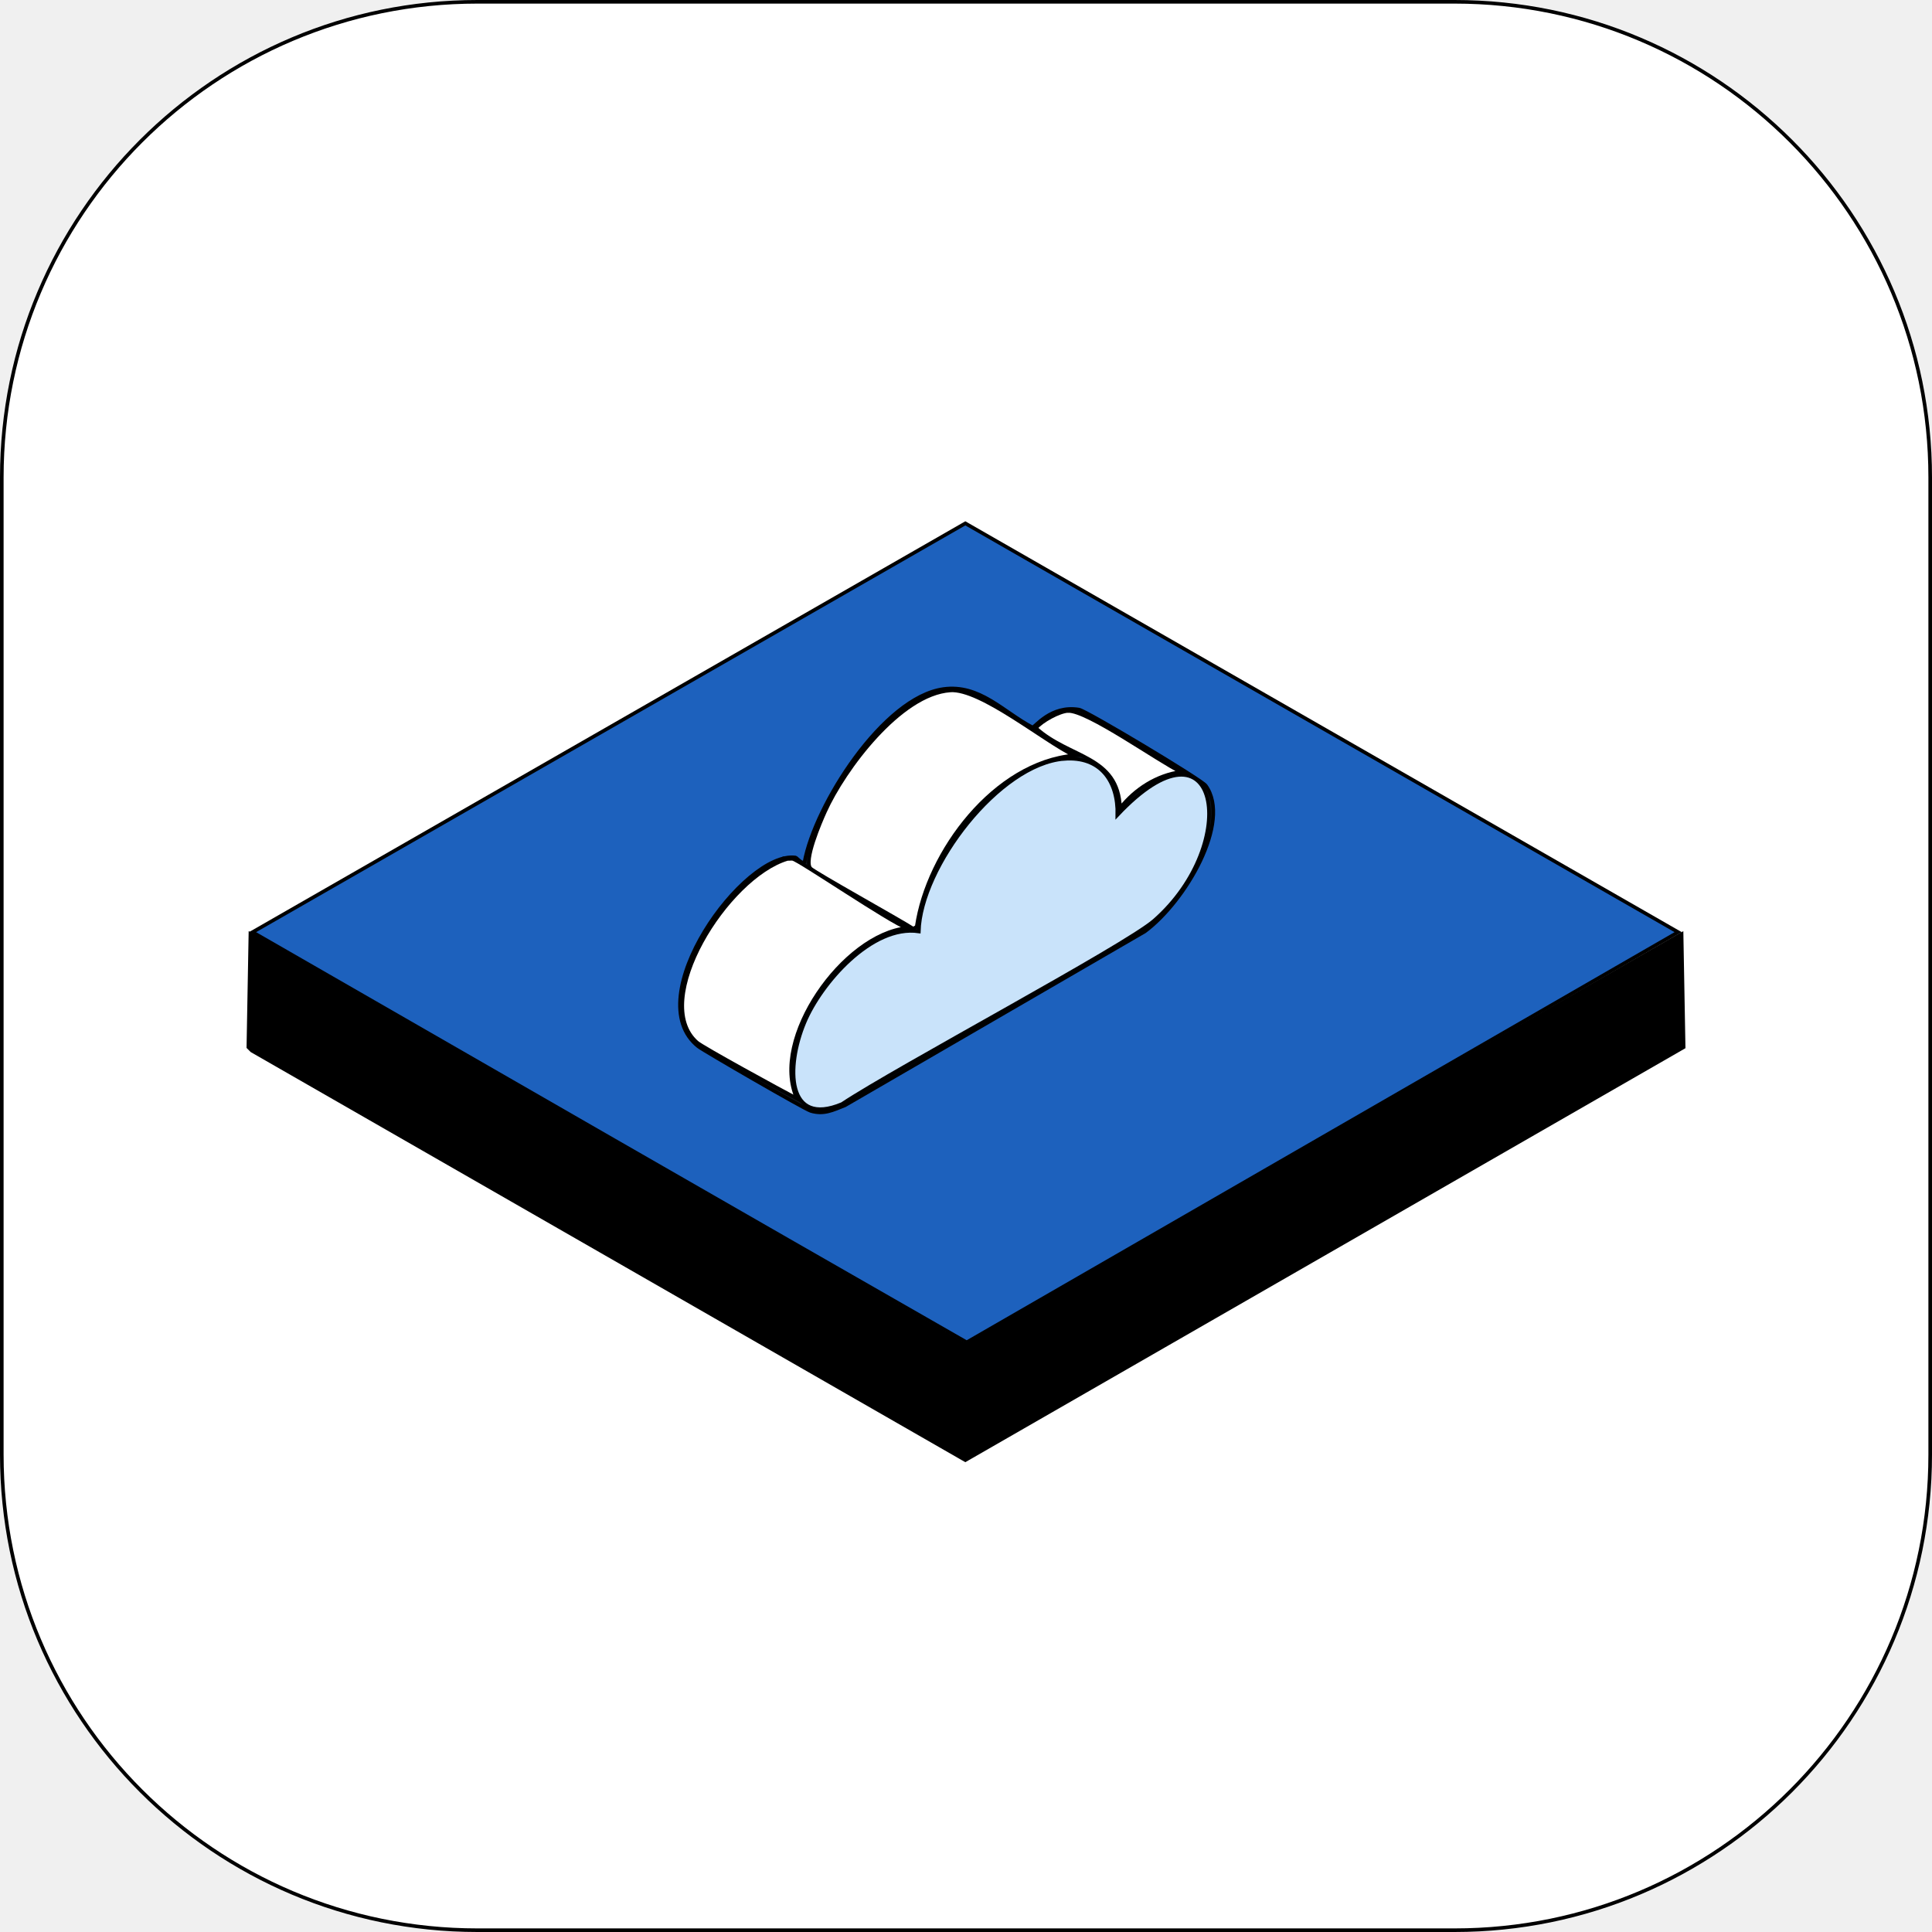
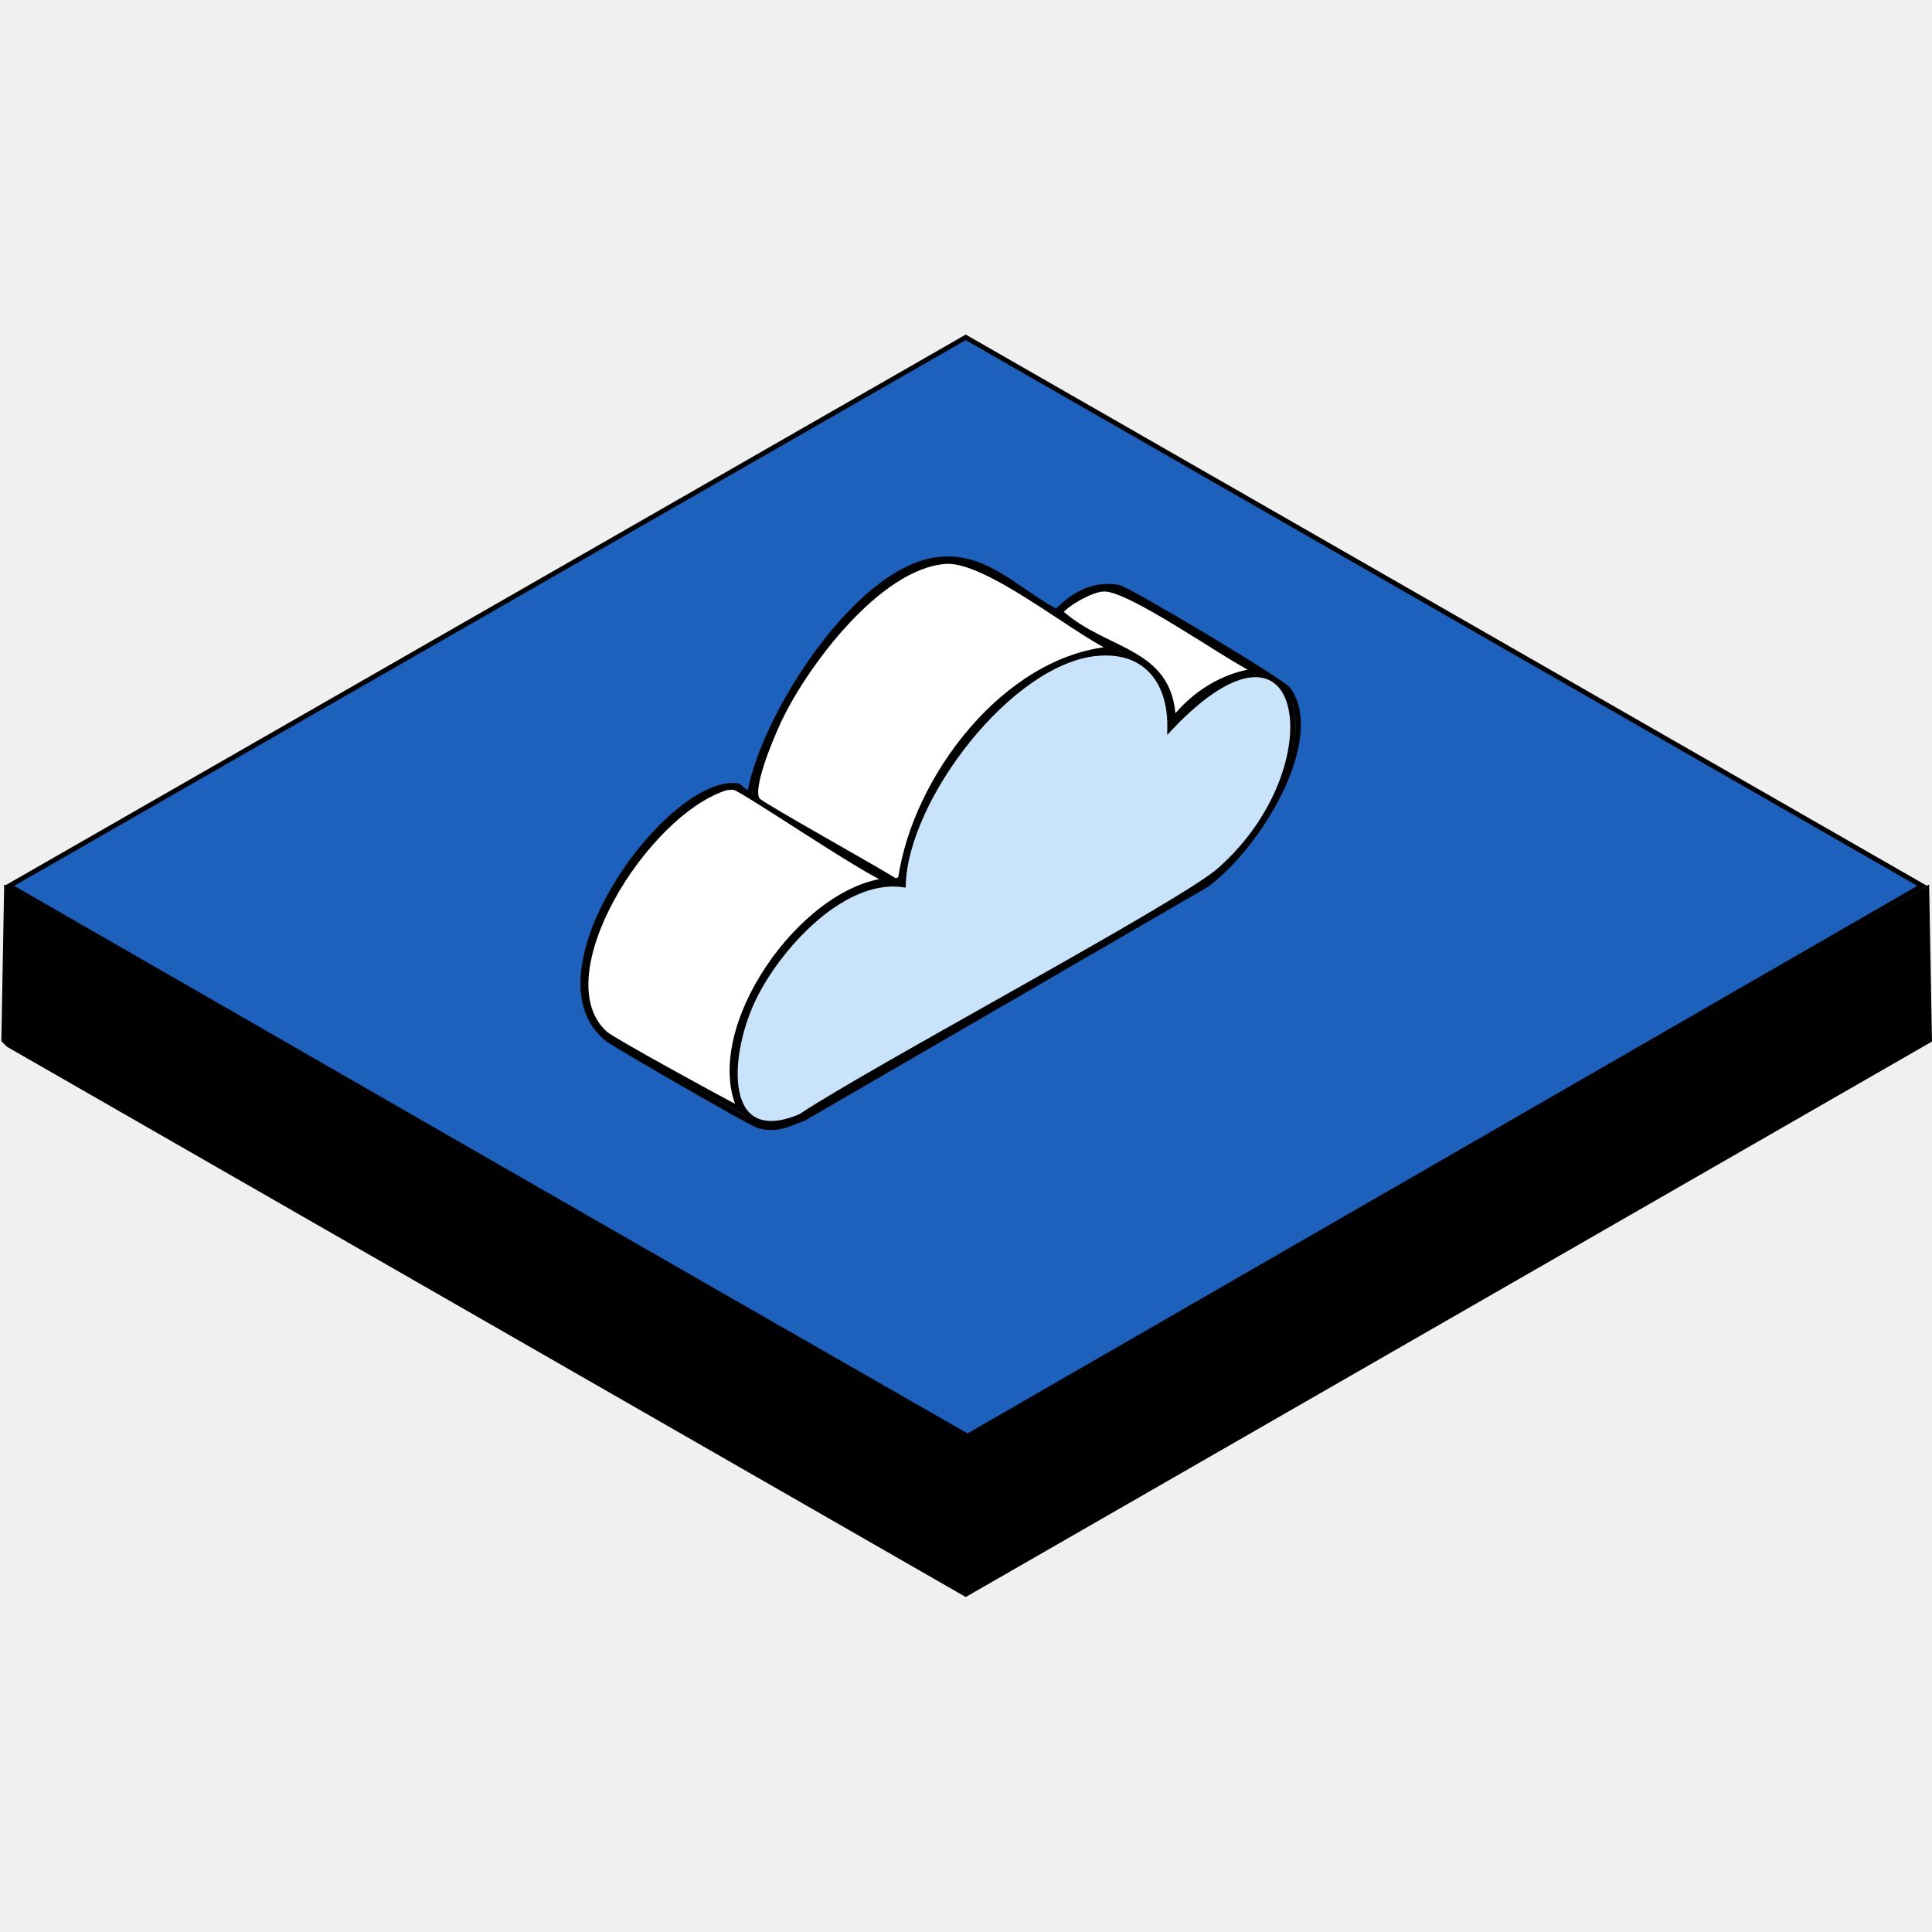
- <svg xmlns="http://www.w3.org/2000/svg" viewBox="0 0 536.83 536.83">
+ <svg xmlns="http://www.w3.org/2000/svg" id="_레이어_2" data-name="레이어 2" viewBox="0 0 400.1 400">
  <defs>
    <style>
      .cls-1 {
        fill: #fff;
      }

      .cls-1, .cls-2, .cls-3, .cls-4, .cls-5 {
        stroke: #000;
        stroke-miterlimit: 10;
+       }
+ 
+       .cls-6 {
+         fill: none;
      }

      .cls-3 {
        fill: #0e151f;
      }

      .cls-4 {
        fill: #c9e3fa;
      }

      .cls-5 {
        fill: #1d61bd;
      }
    </style>
  </defs>
-   <g>
-     <rect class="cls-1" x=".5" y=".5" width="535.83" height="535.83" rx="132.16" ry="132.16" />
+   <g id="_레이어_1-2" data-name="레이어 1">
    <g>
-       <polygon class="cls-2" points="69.58 259.58 268.23 373.74 467.25 259.58 467.82 290.97 268.23 405.71 69.97 291.93 69.01 290.97 69.58 259.58" />
      <g>
-         <path class="cls-5" d="M268.23,145.42l198.07,113.59-197.69,113.97c-66.21-37.88-132.33-75.93-198.45-113.97l198.07-113.59Z" />
+         <polygon class="cls-2" points="1.35 184.02 200 298.18 399.02 184.02 399.59 215.41 200 330.15 1.74 216.37 .78 215.41 1.35 184.02" />
        <g>
-           <path class="cls-3" d="M262.14,191.46c10.06-1.38,16.51,6.3,24.74,10.66.72.02,5.08-6.26,12.94-4.95,2.03.34,33.99,19.45,35.2,21.12,7.27,10.05-5.64,32.16-16.93,40.53l-83.34,48.33c-3.3,1.29-5.85,2.64-9.51,1.52-1.72-.52-29.79-16.77-31.2-17.89-17-13.45,12.76-54.45,27.02-52.51.25.03,1.81,1.9,2.47,1.33,2.9-15.87,21.86-45.84,38.63-48.14h-.02Z" />
-           <path class="cls-4" d="M295.63,210.87c10.13-.82,15.06,6.17,14.84,15.6,28.33-30.08,34.84,7.72,10.27,29.3-8.04,7.07-71.63,40.92-86.76,50.99-15.43,6.49-15.61-10.3-10.46-22.64,4.51-10.83,18.69-27.23,31.78-25.31.5-17.92,22.29-46.48,40.34-47.95h0Z" />
-           <path class="cls-1" d="M264.04,191.84c8.43-.56,25.95,13.98,34.44,18.08-22.07,1.95-40.73,26.73-43.76,47.57l-.95.57c-3.8-2.47-27.39-15.56-28.54-16.74-1.99-2.05,2.71-12.94,4-15.79,5.28-11.73,20.92-32.75,34.82-33.68h-.01Z" />
-           <path class="cls-1" d="M218.76,238.65c.48.06,1.06-.09,1.52,0,1.82.35,27.05,17.57,31.78,19.22-17.74,1.78-38.16,30.83-30.63,47.38-4.65-2.44-26.18-14.2-27.78-15.6-13.13-11.56,8.28-45.89,25.12-50.99h0Z" />
-           <path class="cls-1" d="M296.77,197.55c5.34-.24,25.1,13.93,31.39,16.93-6.74.93-12.78,4.8-16.93,10.08-.54-14.68-14.01-13.73-23.4-22.26,1.61-1.97,6.53-4.65,8.94-4.76h0Z" />
+           <path class="cls-5" d="M200,69.86l198.07,113.59-197.69,113.97C134.17,259.54,68.05,221.49,1.93,183.45l198.07-113.59Z" />
+           <g>
+             <path class="cls-3" d="M193.91,115.9c10.06-1.38,16.51,6.3,24.74,10.66.72.02,5.08-6.26,12.94-4.95,2.03.34,33.99,19.45,35.2,21.12,7.27,10.05-5.64,32.16-16.93,40.53l-83.34,48.33c-3.3,1.29-5.85,2.64-9.51,1.52-1.72-.52-29.79-16.77-31.2-17.89-17-13.45,12.76-54.45,27.02-52.51.25.03,1.81,1.9,2.47,1.33,2.9-15.87,21.86-45.84,38.63-48.14h-.02Z" />
+             <path class="cls-4" d="M227.4,135.31c10.13-.82,15.06,6.17,14.84,15.6,28.33-30.08,34.84,7.72,10.27,29.3-8.04,7.07-71.63,40.92-86.76,50.99-15.43,6.49-15.61-10.3-10.46-22.64,4.51-10.83,18.69-27.23,31.78-25.31.5-17.92,22.29-46.48,40.34-47.95h0Z" />
+             <path class="cls-1" d="M195.81,116.28c8.43-.56,25.95,13.98,34.44,18.08-22.07,1.95-40.73,26.73-43.76,47.57l-.95.57c-3.8-2.47-27.39-15.56-28.54-16.74-1.99-2.05,2.71-12.94,4-15.79,5.28-11.73,20.92-32.75,34.82-33.68h-.01Z" />
+             <path class="cls-1" d="M150.53,163.09c.48.06,1.06-.09,1.52,0,1.82.35,27.05,17.57,31.78,19.22-17.74,1.78-38.16,30.83-30.63,47.38-4.65-2.44-26.18-14.2-27.78-15.6-13.13-11.56,8.28-45.89,25.12-50.99h0Z" />
+             <path class="cls-1" d="M228.54,121.99c5.34-.24,25.1,13.93,31.39,16.93-6.74.93-12.78,4.8-16.93,10.08-.54-14.68-14.01-13.73-23.4-22.26,1.61-1.97,6.53-4.65,8.94-4.76h0Z" />
+           </g>
        </g>
      </g>
+       <rect class="cls-6" width="400" height="400" />
    </g>
  </g>
</svg>
